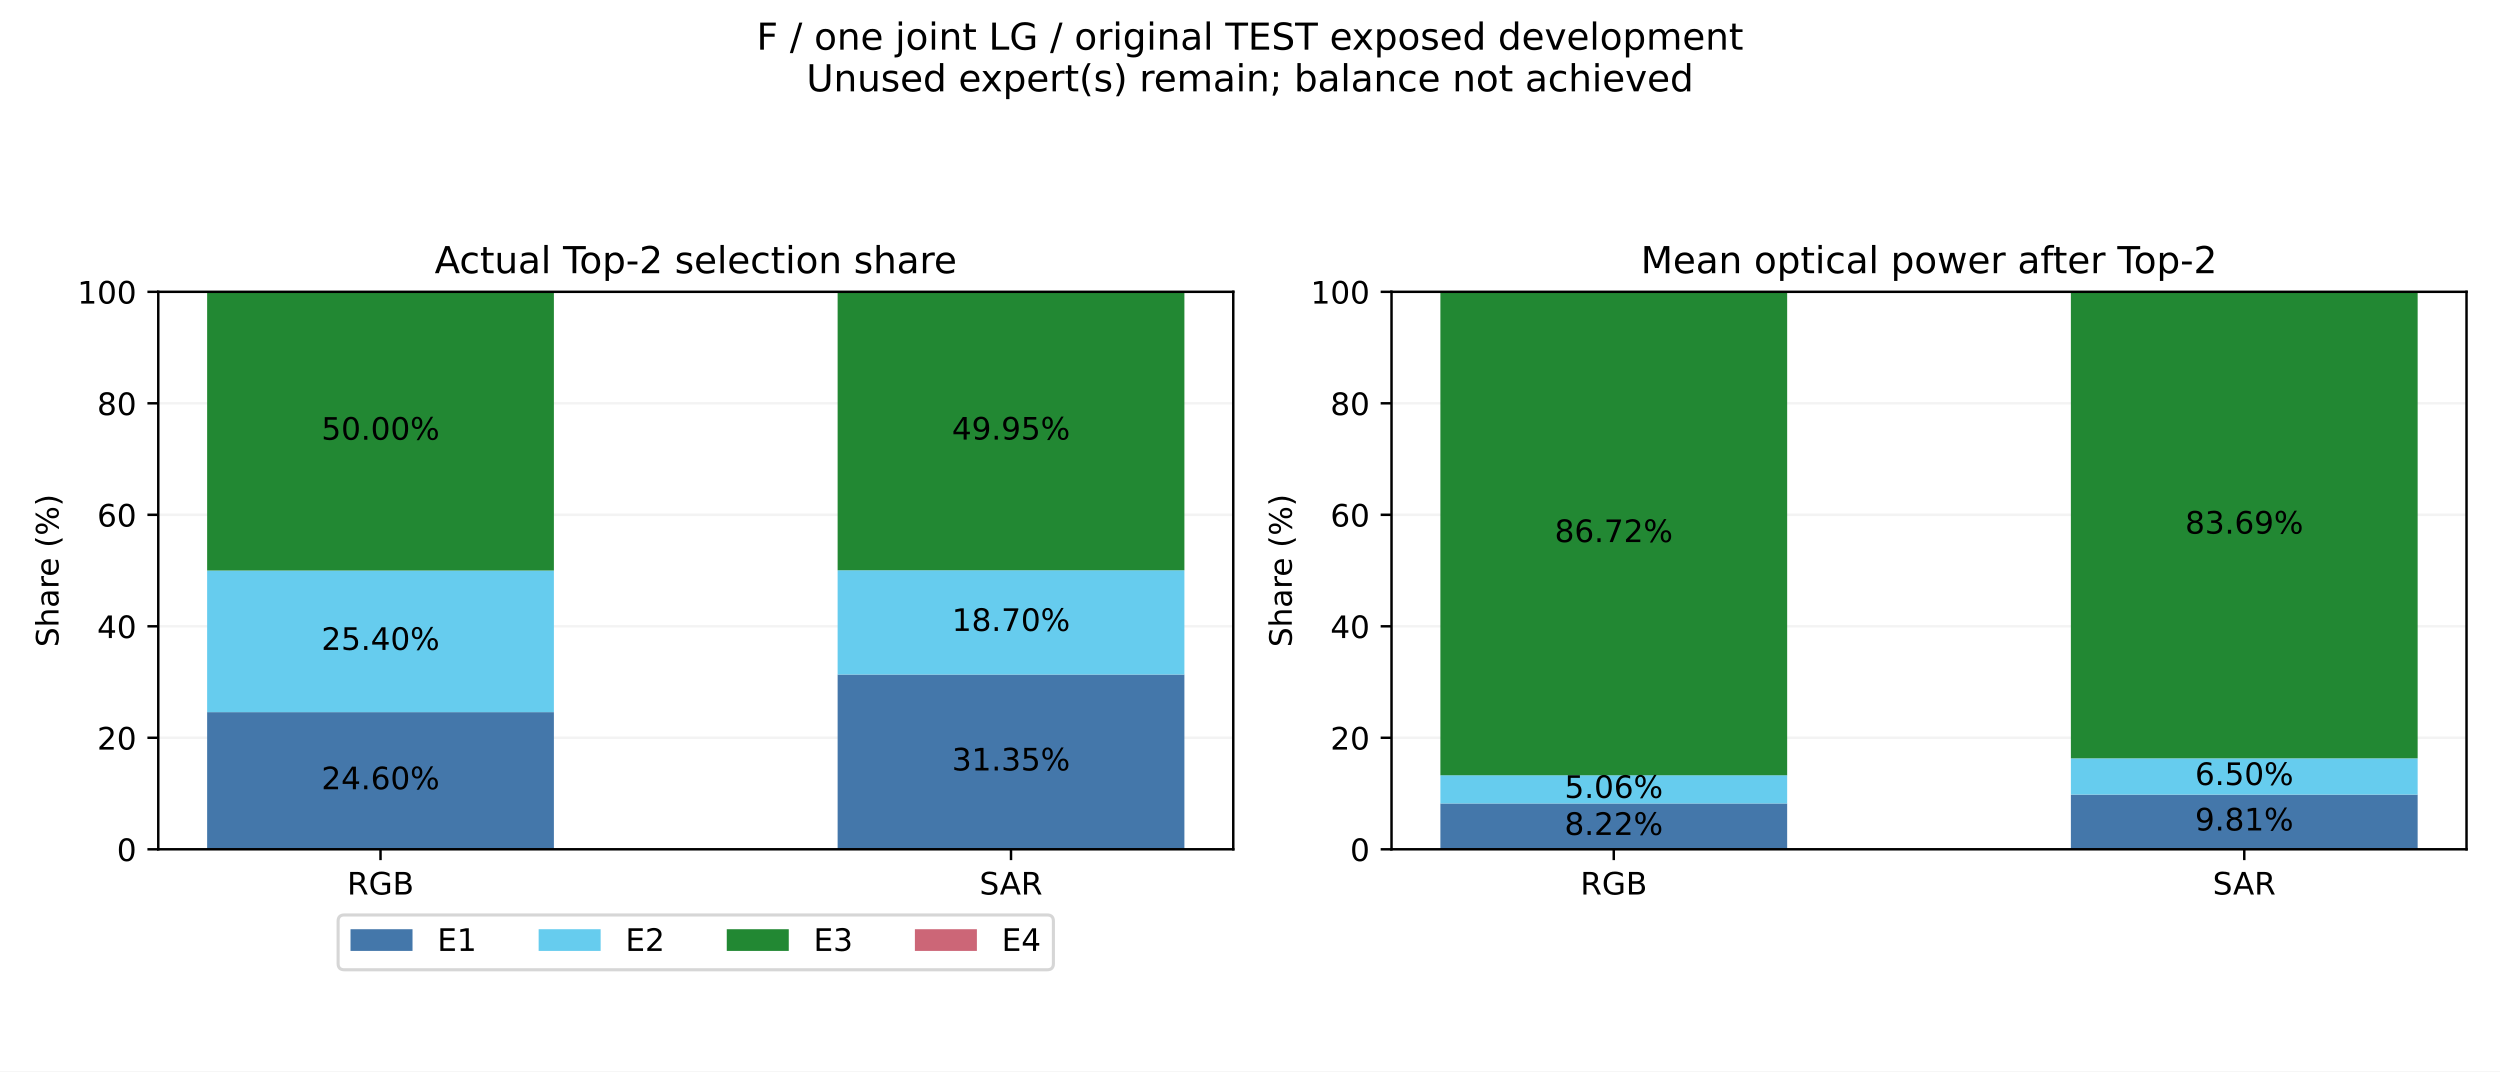
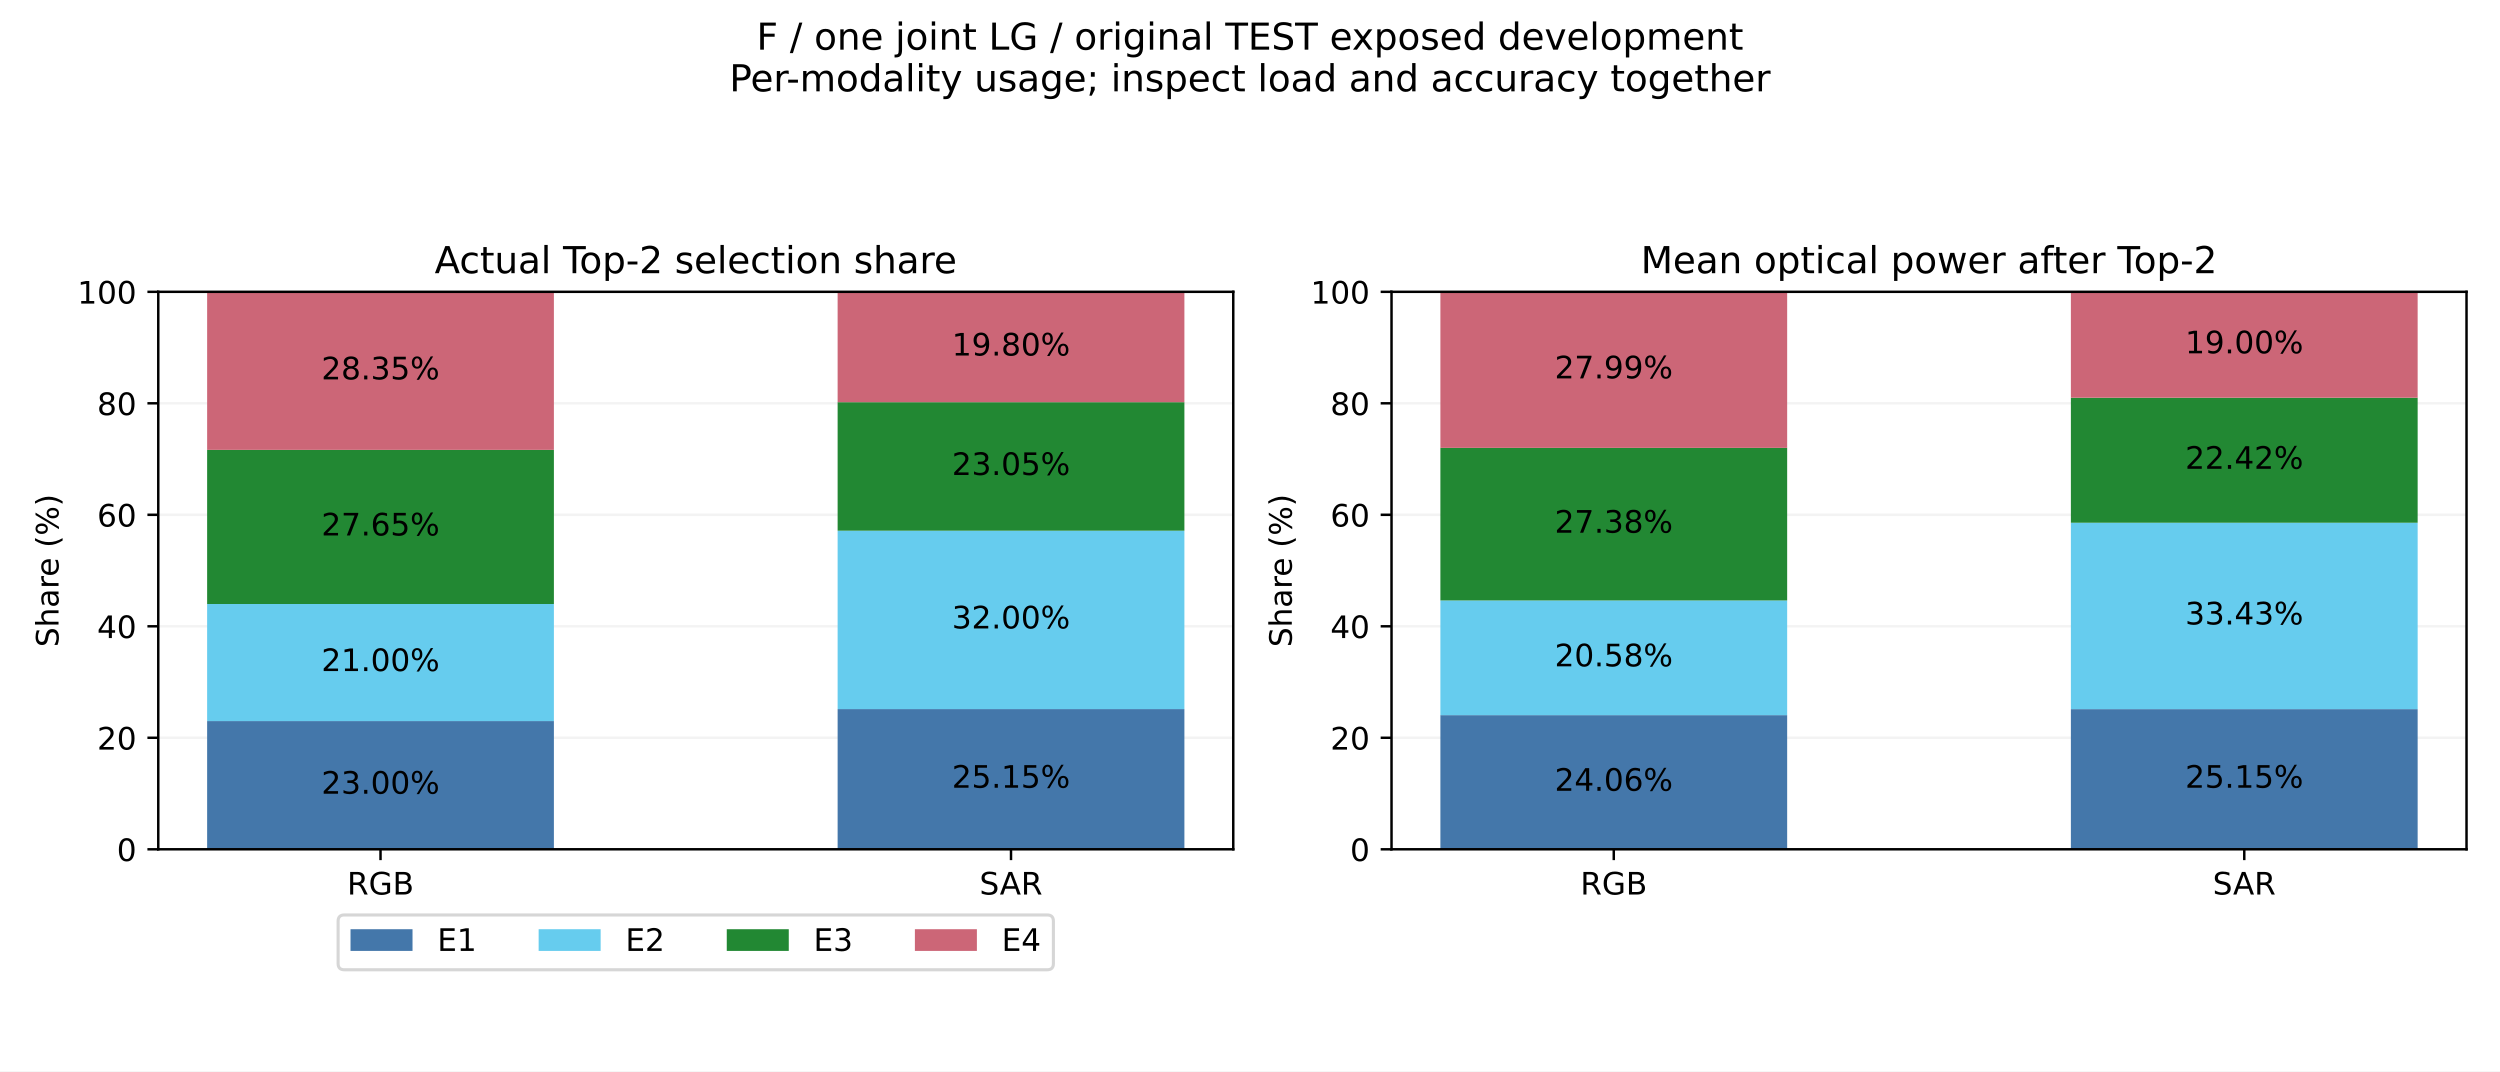
<svg xmlns="http://www.w3.org/2000/svg" xmlns:xlink="http://www.w3.org/1999/xlink" width="806.4pt" height="345.6pt" viewBox="0 0 806.4 345.6" version="1.1">
  <defs>
    <style type="text/css">*{stroke-linejoin: round; stroke-linecap: butt}</style>
  </defs>
  <g id="figure_1">
    <g id="patch_1">
      <path d="M 0 345.6 L 806.4 345.6 L 806.4 0 L 0 0 z " style="fill: #ffffff" />
    </g>
    <g id="axes_1">
      <g id="patch_2">
        <path d="M 51.05 273.946 L 397.8 273.946 L 397.8 94.128 L 51.05 94.128 z " style="fill: #ffffff" />
      </g>
      <g id="matplotlib.axis_1">
        <g id="xtick_1">
          <g id="line2d_1">
            <defs>
-               <path id="m9c71bfde8d" d="M 0 0 L 0 3.5 " style="stroke: #000000; stroke-width: 0.8" />
+               <path id="m924531569e" d="M 0 0 L 0 3.5 " style="stroke: #000000; stroke-width: 0.8" />
            </defs>
            <g>
-               <use xlink:href="#m9c71bfde8d" x="122.739" y="273.946" style="stroke: #000000; stroke-width: 0.8" />
+               <use xlink:href="#m924531569e" x="122.739" y="273.946" style="stroke: #000000; stroke-width: 0.8" />
            </g>
          </g>
          <g id="text_1">
            <text style="font: 10px 'DejaVu Sans', 'Bitstream Vera Sans', 'Computer Modern Sans Serif', 'Lucida Grande', 'Verdana', 'Geneva', 'Lucid', 'Arial', 'Helvetica', 'Avant Garde', sans-serif; text-anchor: middle" x="122.739" y="288.544" transform="rotate(-0 122.7388 288.5444)">RGB</text>
          </g>
        </g>
        <g id="xtick_2">
          <g id="line2d_2">
            <g>
-               <use xlink:href="#m9c71bfde8d" x="326.111" y="273.946" style="stroke: #000000; stroke-width: 0.8" />
+               <use xlink:href="#m924531569e" x="326.111" y="273.946" style="stroke: #000000; stroke-width: 0.8" />
            </g>
          </g>
          <g id="text_2">
            <text style="font: 10px 'DejaVu Sans', 'Bitstream Vera Sans', 'Computer Modern Sans Serif', 'Lucida Grande', 'Verdana', 'Geneva', 'Lucid', 'Arial', 'Helvetica', 'Avant Garde', sans-serif; text-anchor: middle" x="326.111" y="288.544" transform="rotate(-0 326.1112 288.5444)">SAR</text>
          </g>
        </g>
      </g>
      <g id="matplotlib.axis_2">
        <g id="ytick_1">
          <g id="line2d_3">
-             <path d="M 51.05 273.946 L 397.8 273.946 " clip-path="url(#p16d817ca02)" style="fill: none; stroke: #b0b0b0; stroke-opacity: 0.15; stroke-width: 0.8; stroke-linecap: square" />
+             <path d="M 51.05 273.946 L 397.8 273.946 " clip-path="url(#p36c2dc3bb5)" style="fill: none; stroke: #b0b0b0; stroke-opacity: 0.15; stroke-width: 0.8; stroke-linecap: square" />
          </g>
          <g id="line2d_4">
            <defs>
-               <path id="m55bcb8d168" d="M 0 0 L -3.5 0 " style="stroke: #000000; stroke-width: 0.8" />
+               <path id="mebf814a9a9" d="M 0 0 L -3.5 0 " style="stroke: #000000; stroke-width: 0.8" />
            </defs>
            <g>
-               <use xlink:href="#m55bcb8d168" x="51.05" y="273.946" style="stroke: #000000; stroke-width: 0.8" />
+               <use xlink:href="#mebf814a9a9" x="51.05" y="273.946" style="stroke: #000000; stroke-width: 0.8" />
            </g>
          </g>
          <g id="text_3">
            <text style="font: 10px 'DejaVu Sans', 'Bitstream Vera Sans', 'Computer Modern Sans Serif', 'Lucida Grande', 'Verdana', 'Geneva', 'Lucid', 'Arial', 'Helvetica', 'Avant Garde', sans-serif; text-anchor: end" x="44.05" y="277.745" transform="rotate(-0 44.05 277.7451)">0</text>
          </g>
        </g>
        <g id="ytick_2">
          <g id="line2d_5">
-             <path d="M 51.05 237.982 L 397.8 237.982 " clip-path="url(#p16d817ca02)" style="fill: none; stroke: #b0b0b0; stroke-opacity: 0.15; stroke-width: 0.8; stroke-linecap: square" />
+             <path d="M 51.05 237.982 L 397.8 237.982 " clip-path="url(#p36c2dc3bb5)" style="fill: none; stroke: #b0b0b0; stroke-opacity: 0.15; stroke-width: 0.8; stroke-linecap: square" />
          </g>
          <g id="line2d_6">
            <g>
-               <use xlink:href="#m55bcb8d168" x="51.05" y="237.982" style="stroke: #000000; stroke-width: 0.8" />
+               <use xlink:href="#mebf814a9a9" x="51.05" y="237.982" style="stroke: #000000; stroke-width: 0.8" />
            </g>
          </g>
          <g id="text_4">
            <text style="font: 10px 'DejaVu Sans', 'Bitstream Vera Sans', 'Computer Modern Sans Serif', 'Lucida Grande', 'Verdana', 'Geneva', 'Lucid', 'Arial', 'Helvetica', 'Avant Garde', sans-serif; text-anchor: end" x="44.05" y="241.782" transform="rotate(-0 44.05 241.7816)">20</text>
          </g>
        </g>
        <g id="ytick_3">
          <g id="line2d_7">
-             <path d="M 51.05 202.019 L 397.8 202.019 " clip-path="url(#p16d817ca02)" style="fill: none; stroke: #b0b0b0; stroke-opacity: 0.15; stroke-width: 0.8; stroke-linecap: square" />
+             <path d="M 51.05 202.019 L 397.8 202.019 " clip-path="url(#p36c2dc3bb5)" style="fill: none; stroke: #b0b0b0; stroke-opacity: 0.15; stroke-width: 0.8; stroke-linecap: square" />
          </g>
          <g id="line2d_8">
            <g>
-               <use xlink:href="#m55bcb8d168" x="51.05" y="202.019" style="stroke: #000000; stroke-width: 0.8" />
+               <use xlink:href="#mebf814a9a9" x="51.05" y="202.019" style="stroke: #000000; stroke-width: 0.8" />
            </g>
          </g>
          <g id="text_5">
            <text style="font: 10px 'DejaVu Sans', 'Bitstream Vera Sans', 'Computer Modern Sans Serif', 'Lucida Grande', 'Verdana', 'Geneva', 'Lucid', 'Arial', 'Helvetica', 'Avant Garde', sans-serif; text-anchor: end" x="44.05" y="205.818" transform="rotate(-0 44.05 205.818)">40</text>
          </g>
        </g>
        <g id="ytick_4">
          <g id="line2d_9">
-             <path d="M 51.05 166.055 L 397.8 166.055 " clip-path="url(#p16d817ca02)" style="fill: none; stroke: #b0b0b0; stroke-opacity: 0.15; stroke-width: 0.8; stroke-linecap: square" />
+             <path d="M 51.05 166.055 L 397.8 166.055 " clip-path="url(#p36c2dc3bb5)" style="fill: none; stroke: #b0b0b0; stroke-opacity: 0.15; stroke-width: 0.8; stroke-linecap: square" />
          </g>
          <g id="line2d_10">
            <g>
-               <use xlink:href="#m55bcb8d168" x="51.05" y="166.055" style="stroke: #000000; stroke-width: 0.8" />
+               <use xlink:href="#mebf814a9a9" x="51.05" y="166.055" style="stroke: #000000; stroke-width: 0.8" />
            </g>
          </g>
          <g id="text_6">
            <text style="font: 10px 'DejaVu Sans', 'Bitstream Vera Sans', 'Computer Modern Sans Serif', 'Lucida Grande', 'Verdana', 'Geneva', 'Lucid', 'Arial', 'Helvetica', 'Avant Garde', sans-serif; text-anchor: end" x="44.05" y="169.854" transform="rotate(-0 44.05 169.8544)">60</text>
          </g>
        </g>
        <g id="ytick_5">
          <g id="line2d_11">
-             <path d="M 51.05 130.092 L 397.8 130.092 " clip-path="url(#p16d817ca02)" style="fill: none; stroke: #b0b0b0; stroke-opacity: 0.15; stroke-width: 0.8; stroke-linecap: square" />
+             <path d="M 51.05 130.092 L 397.8 130.092 " clip-path="url(#p36c2dc3bb5)" style="fill: none; stroke: #b0b0b0; stroke-opacity: 0.15; stroke-width: 0.8; stroke-linecap: square" />
          </g>
          <g id="line2d_12">
            <g>
-               <use xlink:href="#m55bcb8d168" x="51.05" y="130.092" style="stroke: #000000; stroke-width: 0.8" />
+               <use xlink:href="#mebf814a9a9" x="51.05" y="130.092" style="stroke: #000000; stroke-width: 0.8" />
            </g>
          </g>
          <g id="text_7">
            <text style="font: 10px 'DejaVu Sans', 'Bitstream Vera Sans', 'Computer Modern Sans Serif', 'Lucida Grande', 'Verdana', 'Geneva', 'Lucid', 'Arial', 'Helvetica', 'Avant Garde', sans-serif; text-anchor: end" x="44.05" y="133.891" transform="rotate(-0 44.05 133.8908)">80</text>
          </g>
        </g>
        <g id="ytick_6">
          <g id="line2d_13">
-             <path d="M 51.05 94.128 L 397.8 94.128 " clip-path="url(#p16d817ca02)" style="fill: none; stroke: #b0b0b0; stroke-opacity: 0.15; stroke-width: 0.8; stroke-linecap: square" />
+             <path d="M 51.05 94.128 L 397.8 94.128 " clip-path="url(#p36c2dc3bb5)" style="fill: none; stroke: #b0b0b0; stroke-opacity: 0.15; stroke-width: 0.8; stroke-linecap: square" />
          </g>
          <g id="line2d_14">
            <g>
-               <use xlink:href="#m55bcb8d168" x="51.05" y="94.128" style="stroke: #000000; stroke-width: 0.8" />
+               <use xlink:href="#mebf814a9a9" x="51.05" y="94.128" style="stroke: #000000; stroke-width: 0.8" />
            </g>
          </g>
          <g id="text_8">
            <text style="font: 10px 'DejaVu Sans', 'Bitstream Vera Sans', 'Computer Modern Sans Serif', 'Lucida Grande', 'Verdana', 'Geneva', 'Lucid', 'Arial', 'Helvetica', 'Avant Garde', sans-serif; text-anchor: end" x="44.05" y="97.927" transform="rotate(-0 44.05 97.92722)">100</text>
          </g>
        </g>
        <g id="text_9">
          <text style="font: 10px 'DejaVu Sans', 'Bitstream Vera Sans', 'Computer Modern Sans Serif', 'Lucida Grande', 'Verdana', 'Geneva', 'Lucid', 'Arial', 'Helvetica', 'Avant Garde', sans-serif; text-anchor: middle" x="18.883" y="184.037" transform="rotate(-90 18.88281 184.037)">Share (%)</text>
        </g>
      </g>
      <g id="patch_3">
-         <path d="M 66.811 273.946 L 178.666 273.946 L 178.666 229.711 L 66.811 229.711 z " clip-path="url(#p16d817ca02)" style="fill: #4477aa" />
+         <path d="M 66.811 273.946 L 178.666 273.946 L 178.666 232.588 L 66.811 232.588 z " clip-path="url(#p36c2dc3bb5)" style="fill: #4477aa" />
      </g>
      <g id="patch_4">
-         <path d="M 270.184 273.946 L 382.039 273.946 L 382.039 217.573 L 270.184 217.573 z " clip-path="url(#p16d817ca02)" style="fill: #4477aa" />
+         <path d="M 270.184 273.946 L 382.039 273.946 L 382.039 228.722 L 270.184 228.722 z " clip-path="url(#p36c2dc3bb5)" style="fill: #4477aa" />
      </g>
      <g id="patch_5">
-         <path d="M 66.811 229.711 L 178.666 229.711 L 178.666 184.037 L 66.811 184.037 z " clip-path="url(#p16d817ca02)" style="fill: #66ccee" />
+         <path d="M 66.811 232.588 L 178.666 232.588 L 178.666 194.826 L 66.811 194.826 z " clip-path="url(#p36c2dc3bb5)" style="fill: #66ccee" />
      </g>
      <g id="patch_6">
-         <path d="M 270.184 217.573 L 382.039 217.573 L 382.039 183.947 L 270.184 183.947 z " clip-path="url(#p16d817ca02)" style="fill: #66ccee" />
+         <path d="M 270.184 228.722 L 382.039 228.722 L 382.039 171.18 L 270.184 171.18 z " clip-path="url(#p36c2dc3bb5)" style="fill: #66ccee" />
      </g>
      <g id="patch_7">
-         <path d="M 66.811 184.037 L 178.666 184.037 L 178.666 94.128 L 66.811 94.128 z " clip-path="url(#p16d817ca02)" style="fill: #228833" />
+         <path d="M 66.811 194.826 L 178.666 194.826 L 178.666 145.106 L 66.811 145.106 z " clip-path="url(#p36c2dc3bb5)" style="fill: #228833" />
      </g>
      <g id="patch_8">
-         <path d="M 270.184 183.947 L 382.039 183.947 L 382.039 94.128 L 270.184 94.128 z " clip-path="url(#p16d817ca02)" style="fill: #228833" />
+         <path d="M 270.184 171.18 L 382.039 171.18 L 382.039 129.732 L 270.184 129.732 z " clip-path="url(#p36c2dc3bb5)" style="fill: #228833" />
      </g>
      <g id="patch_9">
-         <path d="M 66.811 94.128 L 178.666 94.128 L 178.666 94.128 L 66.811 94.128 z " clip-path="url(#p16d817ca02)" style="fill: #cc6677" />
+         <path d="M 66.811 145.106 L 178.666 145.106 L 178.666 94.128 L 66.811 94.128 z " clip-path="url(#p36c2dc3bb5)" style="fill: #cc6677" />
      </g>
      <g id="patch_10">
-         <path d="M 270.184 94.128 L 382.039 94.128 L 382.039 94.128 L 270.184 94.128 z " clip-path="url(#p16d817ca02)" style="fill: #cc6677" />
+         <path d="M 270.184 129.732 L 382.039 129.732 L 382.039 94.128 L 270.184 94.128 z " clip-path="url(#p36c2dc3bb5)" style="fill: #cc6677" />
      </g>
      <g id="patch_11">
        <path d="M 51.05 273.946 L 51.05 94.128 " style="fill: none; stroke: #000000; stroke-width: 0.8; stroke-linejoin: miter; stroke-linecap: square" />
      </g>
      <g id="patch_12">
        <path d="M 397.8 273.946 L 397.8 94.128 " style="fill: none; stroke: #000000; stroke-width: 0.8; stroke-linejoin: miter; stroke-linecap: square" />
      </g>
      <g id="patch_13">
        <path d="M 51.05 273.946 L 397.8 273.946 " style="fill: none; stroke: #000000; stroke-width: 0.8; stroke-linejoin: miter; stroke-linecap: square" />
      </g>
      <g id="patch_14">
        <path d="M 51.05 94.128 L 397.8 94.128 " style="fill: none; stroke: #000000; stroke-width: 0.8; stroke-linejoin: miter; stroke-linecap: square" />
      </g>
      <g id="text_10">
-         <text style="font: 10px 'DejaVu Sans', 'Bitstream Vera Sans', 'Computer Modern Sans Serif', 'Lucida Grande', 'Verdana', 'Geneva', 'Lucid', 'Arial', 'Helvetica', 'Avant Garde', sans-serif; text-anchor: middle" x="122.739" y="254.588" transform="rotate(-0 122.7388 254.5877)">24.60%</text>
+         <text style="font: 10px 'DejaVu Sans', 'Bitstream Vera Sans', 'Computer Modern Sans Serif', 'Lucida Grande', 'Verdana', 'Geneva', 'Lucid', 'Arial', 'Helvetica', 'Avant Garde', sans-serif; text-anchor: middle" x="122.739" y="256.026" transform="rotate(-0 122.7388 256.0262)">23.00%</text>
      </g>
      <g id="text_11">
-         <text style="font: 10px 'DejaVu Sans', 'Bitstream Vera Sans', 'Computer Modern Sans Serif', 'Lucida Grande', 'Verdana', 'Geneva', 'Lucid', 'Arial', 'Helvetica', 'Avant Garde', sans-serif; text-anchor: middle" x="326.111" y="248.519" transform="rotate(-0 326.1112 248.5188)">31.35%</text>
+         <text style="font: 10px 'DejaVu Sans', 'Bitstream Vera Sans', 'Computer Modern Sans Serif', 'Lucida Grande', 'Verdana', 'Geneva', 'Lucid', 'Arial', 'Helvetica', 'Avant Garde', sans-serif; text-anchor: middle" x="326.111" y="254.093" transform="rotate(-0 326.1112 254.0932)">25.15%</text>
      </g>
      <g id="text_12">
-         <text style="font: 10px 'DejaVu Sans', 'Bitstream Vera Sans', 'Computer Modern Sans Serif', 'Lucida Grande', 'Verdana', 'Geneva', 'Lucid', 'Arial', 'Helvetica', 'Avant Garde', sans-serif; text-anchor: middle" x="122.739" y="209.633" transform="rotate(-0 122.7388 209.6332)">25.40%</text>
+         <text style="font: 10px 'DejaVu Sans', 'Bitstream Vera Sans', 'Computer Modern Sans Serif', 'Lucida Grande', 'Verdana', 'Geneva', 'Lucid', 'Arial', 'Helvetica', 'Avant Garde', sans-serif; text-anchor: middle" x="122.739" y="216.466" transform="rotate(-0 122.7388 216.4663)">21.00%</text>
      </g>
      <g id="text_13">
-         <text style="font: 10px 'DejaVu Sans', 'Bitstream Vera Sans', 'Computer Modern Sans Serif', 'Lucida Grande', 'Verdana', 'Geneva', 'Lucid', 'Arial', 'Helvetica', 'Avant Garde', sans-serif; text-anchor: middle" x="326.111" y="203.519" transform="rotate(-0 326.1112 203.5194)">18.70%</text>
+         <text style="font: 10px 'DejaVu Sans', 'Bitstream Vera Sans', 'Computer Modern Sans Serif', 'Lucida Grande', 'Verdana', 'Geneva', 'Lucid', 'Arial', 'Helvetica', 'Avant Garde', sans-serif; text-anchor: middle" x="326.111" y="202.71" transform="rotate(-0 326.1112 202.7102)">32.00%</text>
      </g>
      <g id="text_14">
-         <text style="font: 10px 'DejaVu Sans', 'Bitstream Vera Sans', 'Computer Modern Sans Serif', 'Lucida Grande', 'Verdana', 'Geneva', 'Lucid', 'Arial', 'Helvetica', 'Avant Garde', sans-serif; text-anchor: middle" x="122.739" y="141.842" transform="rotate(-0 122.7388 141.8419)">50.00%</text>
+         <text style="font: 10px 'DejaVu Sans', 'Bitstream Vera Sans', 'Computer Modern Sans Serif', 'Lucida Grande', 'Verdana', 'Geneva', 'Lucid', 'Arial', 'Helvetica', 'Avant Garde', sans-serif; text-anchor: middle" x="122.739" y="172.726" transform="rotate(-0 122.7388 172.7256)">27.65%</text>
      </g>
      <g id="text_15">
-         <text style="font: 10px 'DejaVu Sans', 'Bitstream Vera Sans', 'Computer Modern Sans Serif', 'Lucida Grande', 'Verdana', 'Geneva', 'Lucid', 'Arial', 'Helvetica', 'Avant Garde', sans-serif; text-anchor: middle" x="326.111" y="141.797" transform="rotate(-0 326.1112 141.7969)">49.95%</text>
+         <text style="font: 10px 'DejaVu Sans', 'Bitstream Vera Sans', 'Computer Modern Sans Serif', 'Lucida Grande', 'Verdana', 'Geneva', 'Lucid', 'Arial', 'Helvetica', 'Avant Garde', sans-serif; text-anchor: middle" x="326.111" y="153.215" transform="rotate(-0 326.1112 153.2153)">23.05%</text>
      </g>
      <g id="text_16">
+         <text style="font: 10px 'DejaVu Sans', 'Bitstream Vera Sans', 'Computer Modern Sans Serif', 'Lucida Grande', 'Verdana', 'Geneva', 'Lucid', 'Arial', 'Helvetica', 'Avant Garde', sans-serif; text-anchor: middle" x="122.739" y="122.377" transform="rotate(-0 122.7388 122.3766)">28.35%</text>
+       </g>
+       <g id="text_17">
+         <text style="font: 10px 'DejaVu Sans', 'Bitstream Vera Sans', 'Computer Modern Sans Serif', 'Lucida Grande', 'Verdana', 'Geneva', 'Lucid', 'Arial', 'Helvetica', 'Avant Garde', sans-serif; text-anchor: middle" x="326.111" y="114.689" transform="rotate(-0 326.1112 114.6893)">19.80%</text>
+       </g>
+       <g id="text_18">
        <text style="font: 12px 'DejaVu Sans', 'Bitstream Vera Sans', 'Computer Modern Sans Serif', 'Lucida Grande', 'Verdana', 'Geneva', 'Lucid', 'Arial', 'Helvetica', 'Avant Garde', sans-serif; text-anchor: middle" x="224.425" y="88.128" transform="rotate(-0 224.425 88.128)">Actual Top-2 selection share</text>
      </g>
      <g id="legend_1">
        <g id="patch_15">
          <path d="M 111.062 312.808 L 337.788 312.808 Q 339.788 312.808 339.788 310.808 L 339.788 297.13 Q 339.788 295.13 337.788 295.13 L 111.062 295.13 Q 109.062 295.13 109.062 297.13 L 109.062 310.808 Q 109.062 312.808 111.062 312.808 z " style="fill: #ffffff; opacity: 0.8; stroke: #cccccc; stroke-linejoin: miter" />
        </g>
        <g id="patch_16">
          <path d="M 113.062 306.728 L 133.062 306.728 L 133.062 299.728 L 113.062 299.728 z " style="fill: #4477aa" />
        </g>
-         <g id="text_17">
+         <g id="text_19">
          <text style="font: 10px 'DejaVu Sans', 'Bitstream Vera Sans', 'Computer Modern Sans Serif', 'Lucida Grande', 'Verdana', 'Geneva', 'Lucid', 'Arial', 'Helvetica', 'Avant Garde', sans-serif; text-anchor: start" x="141.062" y="306.728" transform="rotate(-0 141.0625 306.728)">E1</text>
        </g>
        <g id="patch_17">
          <path d="M 173.744 306.728 L 193.744 306.728 L 193.744 299.728 L 173.744 299.728 z " style="fill: #66ccee" />
        </g>
-         <g id="text_18">
+         <g id="text_20">
          <text style="font: 10px 'DejaVu Sans', 'Bitstream Vera Sans', 'Computer Modern Sans Serif', 'Lucida Grande', 'Verdana', 'Geneva', 'Lucid', 'Arial', 'Helvetica', 'Avant Garde', sans-serif; text-anchor: start" x="201.744" y="306.728" transform="rotate(-0 201.7438 306.728)">E2</text>
        </g>
        <g id="patch_18">
          <path d="M 234.425 306.728 L 254.425 306.728 L 254.425 299.728 L 234.425 299.728 z " style="fill: #228833" />
        </g>
-         <g id="text_19">
+         <g id="text_21">
          <text style="font: 10px 'DejaVu Sans', 'Bitstream Vera Sans', 'Computer Modern Sans Serif', 'Lucida Grande', 'Verdana', 'Geneva', 'Lucid', 'Arial', 'Helvetica', 'Avant Garde', sans-serif; text-anchor: start" x="262.425" y="306.728" transform="rotate(-0 262.425 306.728)">E3</text>
        </g>
        <g id="patch_19">
          <path d="M 295.106 306.728 L 315.106 306.728 L 315.106 299.728 L 295.106 299.728 z " style="fill: #cc6677" />
        </g>
-         <g id="text_20">
+         <g id="text_22">
          <text style="font: 10px 'DejaVu Sans', 'Bitstream Vera Sans', 'Computer Modern Sans Serif', 'Lucida Grande', 'Verdana', 'Geneva', 'Lucid', 'Arial', 'Helvetica', 'Avant Garde', sans-serif; text-anchor: start" x="323.106" y="306.728" transform="rotate(-0 323.1062 306.728)">E4</text>
        </g>
      </g>
    </g>
    <g id="axes_2">
      <g id="patch_20">
        <path d="M 448.85 273.946 L 795.6 273.946 L 795.6 94.128 L 448.85 94.128 z " style="fill: #ffffff" />
      </g>
      <g id="matplotlib.axis_3">
        <g id="xtick_3">
          <g id="line2d_15">
            <g>
-               <use xlink:href="#m9c71bfde8d" x="520.539" y="273.946" style="stroke: #000000; stroke-width: 0.8" />
-             </g>
-           </g>
-           <g id="text_21">
+               <use xlink:href="#m924531569e" x="520.539" y="273.946" style="stroke: #000000; stroke-width: 0.8" />
+             </g>
+           </g>
+           <g id="text_23">
            <text style="font: 10px 'DejaVu Sans', 'Bitstream Vera Sans', 'Computer Modern Sans Serif', 'Lucida Grande', 'Verdana', 'Geneva', 'Lucid', 'Arial', 'Helvetica', 'Avant Garde', sans-serif; text-anchor: middle" x="520.539" y="288.544" transform="rotate(-0 520.5388 288.5444)">RGB</text>
          </g>
        </g>
        <g id="xtick_4">
          <g id="line2d_16">
            <g>
-               <use xlink:href="#m9c71bfde8d" x="723.911" y="273.946" style="stroke: #000000; stroke-width: 0.8" />
-             </g>
-           </g>
-           <g id="text_22">
+               <use xlink:href="#m924531569e" x="723.911" y="273.946" style="stroke: #000000; stroke-width: 0.8" />
+             </g>
+           </g>
+           <g id="text_24">
            <text style="font: 10px 'DejaVu Sans', 'Bitstream Vera Sans', 'Computer Modern Sans Serif', 'Lucida Grande', 'Verdana', 'Geneva', 'Lucid', 'Arial', 'Helvetica', 'Avant Garde', sans-serif; text-anchor: middle" x="723.911" y="288.544" transform="rotate(-0 723.9112 288.5444)">SAR</text>
          </g>
        </g>
      </g>
      <g id="matplotlib.axis_4">
        <g id="ytick_7">
          <g id="line2d_17">
-             <path d="M 448.85 273.946 L 795.6 273.946 " clip-path="url(#pd0c8837299)" style="fill: none; stroke: #b0b0b0; stroke-opacity: 0.15; stroke-width: 0.8; stroke-linecap: square" />
+             <path d="M 448.85 273.946 L 795.6 273.946 " clip-path="url(#p25945b5213)" style="fill: none; stroke: #b0b0b0; stroke-opacity: 0.15; stroke-width: 0.8; stroke-linecap: square" />
          </g>
          <g id="line2d_18">
            <g>
-               <use xlink:href="#m55bcb8d168" x="448.85" y="273.946" style="stroke: #000000; stroke-width: 0.8" />
-             </g>
-           </g>
-           <g id="text_23">
+               <use xlink:href="#mebf814a9a9" x="448.85" y="273.946" style="stroke: #000000; stroke-width: 0.8" />
+             </g>
+           </g>
+           <g id="text_25">
            <text style="font: 10px 'DejaVu Sans', 'Bitstream Vera Sans', 'Computer Modern Sans Serif', 'Lucida Grande', 'Verdana', 'Geneva', 'Lucid', 'Arial', 'Helvetica', 'Avant Garde', sans-serif; text-anchor: end" x="441.85" y="277.745" transform="rotate(-0 441.85 277.7451)">0</text>
          </g>
        </g>
        <g id="ytick_8">
          <g id="line2d_19">
-             <path d="M 448.85 237.982 L 795.6 237.982 " clip-path="url(#pd0c8837299)" style="fill: none; stroke: #b0b0b0; stroke-opacity: 0.15; stroke-width: 0.8; stroke-linecap: square" />
+             <path d="M 448.85 237.982 L 795.6 237.982 " clip-path="url(#p25945b5213)" style="fill: none; stroke: #b0b0b0; stroke-opacity: 0.15; stroke-width: 0.8; stroke-linecap: square" />
          </g>
          <g id="line2d_20">
            <g>
-               <use xlink:href="#m55bcb8d168" x="448.85" y="237.982" style="stroke: #000000; stroke-width: 0.8" />
-             </g>
-           </g>
-           <g id="text_24">
+               <use xlink:href="#mebf814a9a9" x="448.85" y="237.982" style="stroke: #000000; stroke-width: 0.8" />
+             </g>
+           </g>
+           <g id="text_26">
            <text style="font: 10px 'DejaVu Sans', 'Bitstream Vera Sans', 'Computer Modern Sans Serif', 'Lucida Grande', 'Verdana', 'Geneva', 'Lucid', 'Arial', 'Helvetica', 'Avant Garde', sans-serif; text-anchor: end" x="441.85" y="241.782" transform="rotate(-0 441.85 241.7816)">20</text>
          </g>
        </g>
        <g id="ytick_9">
          <g id="line2d_21">
-             <path d="M 448.85 202.019 L 795.6 202.019 " clip-path="url(#pd0c8837299)" style="fill: none; stroke: #b0b0b0; stroke-opacity: 0.15; stroke-width: 0.8; stroke-linecap: square" />
+             <path d="M 448.85 202.019 L 795.6 202.019 " clip-path="url(#p25945b5213)" style="fill: none; stroke: #b0b0b0; stroke-opacity: 0.15; stroke-width: 0.8; stroke-linecap: square" />
          </g>
          <g id="line2d_22">
            <g>
-               <use xlink:href="#m55bcb8d168" x="448.85" y="202.019" style="stroke: #000000; stroke-width: 0.8" />
-             </g>
-           </g>
-           <g id="text_25">
+               <use xlink:href="#mebf814a9a9" x="448.85" y="202.019" style="stroke: #000000; stroke-width: 0.8" />
+             </g>
+           </g>
+           <g id="text_27">
            <text style="font: 10px 'DejaVu Sans', 'Bitstream Vera Sans', 'Computer Modern Sans Serif', 'Lucida Grande', 'Verdana', 'Geneva', 'Lucid', 'Arial', 'Helvetica', 'Avant Garde', sans-serif; text-anchor: end" x="441.85" y="205.818" transform="rotate(-0 441.85 205.818)">40</text>
          </g>
        </g>
        <g id="ytick_10">
          <g id="line2d_23">
-             <path d="M 448.85 166.055 L 795.6 166.055 " clip-path="url(#pd0c8837299)" style="fill: none; stroke: #b0b0b0; stroke-opacity: 0.15; stroke-width: 0.8; stroke-linecap: square" />
+             <path d="M 448.85 166.055 L 795.6 166.055 " clip-path="url(#p25945b5213)" style="fill: none; stroke: #b0b0b0; stroke-opacity: 0.15; stroke-width: 0.8; stroke-linecap: square" />
          </g>
          <g id="line2d_24">
            <g>
-               <use xlink:href="#m55bcb8d168" x="448.85" y="166.055" style="stroke: #000000; stroke-width: 0.8" />
-             </g>
-           </g>
-           <g id="text_26">
+               <use xlink:href="#mebf814a9a9" x="448.85" y="166.055" style="stroke: #000000; stroke-width: 0.8" />
+             </g>
+           </g>
+           <g id="text_28">
            <text style="font: 10px 'DejaVu Sans', 'Bitstream Vera Sans', 'Computer Modern Sans Serif', 'Lucida Grande', 'Verdana', 'Geneva', 'Lucid', 'Arial', 'Helvetica', 'Avant Garde', sans-serif; text-anchor: end" x="441.85" y="169.854" transform="rotate(-0 441.85 169.8544)">60</text>
          </g>
        </g>
        <g id="ytick_11">
          <g id="line2d_25">
-             <path d="M 448.85 130.092 L 795.6 130.092 " clip-path="url(#pd0c8837299)" style="fill: none; stroke: #b0b0b0; stroke-opacity: 0.15; stroke-width: 0.8; stroke-linecap: square" />
+             <path d="M 448.85 130.092 L 795.6 130.092 " clip-path="url(#p25945b5213)" style="fill: none; stroke: #b0b0b0; stroke-opacity: 0.15; stroke-width: 0.8; stroke-linecap: square" />
          </g>
          <g id="line2d_26">
            <g>
-               <use xlink:href="#m55bcb8d168" x="448.85" y="130.092" style="stroke: #000000; stroke-width: 0.8" />
-             </g>
-           </g>
-           <g id="text_27">
+               <use xlink:href="#mebf814a9a9" x="448.85" y="130.092" style="stroke: #000000; stroke-width: 0.8" />
+             </g>
+           </g>
+           <g id="text_29">
            <text style="font: 10px 'DejaVu Sans', 'Bitstream Vera Sans', 'Computer Modern Sans Serif', 'Lucida Grande', 'Verdana', 'Geneva', 'Lucid', 'Arial', 'Helvetica', 'Avant Garde', sans-serif; text-anchor: end" x="441.85" y="133.891" transform="rotate(-0 441.85 133.8908)">80</text>
          </g>
        </g>
        <g id="ytick_12">
          <g id="line2d_27">
-             <path d="M 448.85 94.128 L 795.6 94.128 " clip-path="url(#pd0c8837299)" style="fill: none; stroke: #b0b0b0; stroke-opacity: 0.15; stroke-width: 0.8; stroke-linecap: square" />
+             <path d="M 448.85 94.128 L 795.6 94.128 " clip-path="url(#p25945b5213)" style="fill: none; stroke: #b0b0b0; stroke-opacity: 0.15; stroke-width: 0.8; stroke-linecap: square" />
          </g>
          <g id="line2d_28">
            <g>
-               <use xlink:href="#m55bcb8d168" x="448.85" y="94.128" style="stroke: #000000; stroke-width: 0.8" />
-             </g>
-           </g>
-           <g id="text_28">
+               <use xlink:href="#mebf814a9a9" x="448.85" y="94.128" style="stroke: #000000; stroke-width: 0.8" />
+             </g>
+           </g>
+           <g id="text_30">
            <text style="font: 10px 'DejaVu Sans', 'Bitstream Vera Sans', 'Computer Modern Sans Serif', 'Lucida Grande', 'Verdana', 'Geneva', 'Lucid', 'Arial', 'Helvetica', 'Avant Garde', sans-serif; text-anchor: end" x="441.85" y="97.927" transform="rotate(-0 441.85 97.92722)">100</text>
          </g>
        </g>
-         <g id="text_29">
+         <g id="text_31">
          <text style="font: 10px 'DejaVu Sans', 'Bitstream Vera Sans', 'Computer Modern Sans Serif', 'Lucida Grande', 'Verdana', 'Geneva', 'Lucid', 'Arial', 'Helvetica', 'Avant Garde', sans-serif; text-anchor: middle" x="416.683" y="184.037" transform="rotate(-90 416.6828 184.037)">Share (%)</text>
        </g>
      </g>
      <g id="patch_21">
-         <path d="M 464.611 273.946 L 576.466 273.946 L 576.466 259.164 L 464.611 259.164 z " clip-path="url(#pd0c8837299)" style="fill: #4477aa" />
+         <path d="M 464.611 273.946 L 576.466 273.946 L 576.466 230.683 L 464.611 230.683 z " clip-path="url(#p25945b5213)" style="fill: #4477aa" />
      </g>
      <g id="patch_22">
-         <path d="M 667.984 273.946 L 779.839 273.946 L 779.839 256.3 L 667.984 256.3 z " clip-path="url(#pd0c8837299)" style="fill: #4477aa" />
+         <path d="M 667.984 273.946 L 779.839 273.946 L 779.839 228.728 L 667.984 228.728 z " clip-path="url(#p25945b5213)" style="fill: #4477aa" />
      </g>
      <g id="patch_23">
-         <path d="M 464.611 259.164 L 576.466 259.164 L 576.466 250.062 L 464.611 250.062 z " clip-path="url(#pd0c8837299)" style="fill: #66ccee" />
+         <path d="M 464.611 230.683 L 576.466 230.683 L 576.466 193.685 L 464.611 193.685 z " clip-path="url(#p25945b5213)" style="fill: #66ccee" />
      </g>
      <g id="patch_24">
-         <path d="M 667.984 256.3 L 779.839 256.3 L 779.839 244.617 L 667.984 244.617 z " clip-path="url(#pd0c8837299)" style="fill: #66ccee" />
+         <path d="M 667.984 228.728 L 779.839 228.728 L 779.839 168.614 L 667.984 168.614 z " clip-path="url(#p25945b5213)" style="fill: #66ccee" />
      </g>
      <g id="patch_25">
-         <path d="M 464.611 250.062 L 576.466 250.062 L 576.466 94.128 L 464.611 94.128 z " clip-path="url(#pd0c8837299)" style="fill: #228833" />
+         <path d="M 464.611 193.685 L 576.466 193.685 L 576.466 144.459 L 464.611 144.459 z " clip-path="url(#p25945b5213)" style="fill: #228833" />
      </g>
      <g id="patch_26">
-         <path d="M 667.984 244.617 L 779.839 244.617 L 779.839 94.128 L 667.984 94.128 z " clip-path="url(#pd0c8837299)" style="fill: #228833" />
+         <path d="M 667.984 168.614 L 779.839 168.614 L 779.839 128.302 L 667.984 128.302 z " clip-path="url(#p25945b5213)" style="fill: #228833" />
      </g>
      <g id="patch_27">
-         <path d="M 464.611 94.128 L 576.466 94.128 L 576.466 94.128 L 464.611 94.128 z " clip-path="url(#pd0c8837299)" style="fill: #cc6677" />
+         <path d="M 464.611 144.459 L 576.466 144.459 L 576.466 94.128 L 464.611 94.128 z " clip-path="url(#p25945b5213)" style="fill: #cc6677" />
      </g>
      <g id="patch_28">
-         <path d="M 667.984 94.128 L 779.839 94.128 L 779.839 94.128 L 667.984 94.128 z " clip-path="url(#pd0c8837299)" style="fill: #cc6677" />
+         <path d="M 667.984 128.302 L 779.839 128.302 L 779.839 94.128 L 667.984 94.128 z " clip-path="url(#p25945b5213)" style="fill: #cc6677" />
      </g>
      <g id="patch_29">
        <path d="M 448.85 273.946 L 448.85 94.128 " style="fill: none; stroke: #000000; stroke-width: 0.8; stroke-linejoin: miter; stroke-linecap: square" />
      </g>
      <g id="patch_30">
        <path d="M 795.6 273.946 L 795.6 94.128 " style="fill: none; stroke: #000000; stroke-width: 0.8; stroke-linejoin: miter; stroke-linecap: square" />
      </g>
      <g id="patch_31">
        <path d="M 448.85 273.946 L 795.6 273.946 " style="fill: none; stroke: #000000; stroke-width: 0.8; stroke-linejoin: miter; stroke-linecap: square" />
      </g>
      <g id="patch_32">
        <path d="M 448.85 94.128 L 795.6 94.128 " style="fill: none; stroke: #000000; stroke-width: 0.8; stroke-linejoin: miter; stroke-linecap: square" />
      </g>
-       <g id="text_30">
-         <text style="font: 10px 'DejaVu Sans', 'Bitstream Vera Sans', 'Computer Modern Sans Serif', 'Lucida Grande', 'Verdana', 'Geneva', 'Lucid', 'Arial', 'Helvetica', 'Avant Garde', sans-serif; text-anchor: middle" x="520.539" y="269.314" transform="rotate(-0 520.5388 269.3144)">8.22%</text>
-       </g>
-       <g id="text_31">
-         <text style="font: 10px 'DejaVu Sans', 'Bitstream Vera Sans', 'Computer Modern Sans Serif', 'Lucida Grande', 'Verdana', 'Geneva', 'Lucid', 'Arial', 'Helvetica', 'Avant Garde', sans-serif; text-anchor: middle" x="723.911" y="267.882" transform="rotate(-0 723.9112 267.8825)">9.81%</text>
-       </g>
      <g id="text_32">
-         <text style="font: 10px 'DejaVu Sans', 'Bitstream Vera Sans', 'Computer Modern Sans Serif', 'Lucida Grande', 'Verdana', 'Geneva', 'Lucid', 'Arial', 'Helvetica', 'Avant Garde', sans-serif; text-anchor: middle" x="520.539" y="257.373" transform="rotate(-0 520.5388 257.3725)">5.06%</text>
+         <text style="font: 10px 'DejaVu Sans', 'Bitstream Vera Sans', 'Computer Modern Sans Serif', 'Lucida Grande', 'Verdana', 'Geneva', 'Lucid', 'Arial', 'Helvetica', 'Avant Garde', sans-serif; text-anchor: middle" x="520.539" y="255.074" transform="rotate(-0 520.5388 255.0739)">24.06%</text>
      </g>
      <g id="text_33">
-         <text style="font: 10px 'DejaVu Sans', 'Bitstream Vera Sans', 'Computer Modern Sans Serif', 'Lucida Grande', 'Verdana', 'Geneva', 'Lucid', 'Arial', 'Helvetica', 'Avant Garde', sans-serif; text-anchor: middle" x="723.911" y="253.218" transform="rotate(-0 723.9112 253.2179)">6.50%</text>
+         <text style="font: 10px 'DejaVu Sans', 'Bitstream Vera Sans', 'Computer Modern Sans Serif', 'Lucida Grande', 'Verdana', 'Geneva', 'Lucid', 'Arial', 'Helvetica', 'Avant Garde', sans-serif; text-anchor: middle" x="723.911" y="254.096" transform="rotate(-0 723.9112 254.0963)">25.15%</text>
      </g>
      <g id="text_34">
-         <text style="font: 10px 'DejaVu Sans', 'Bitstream Vera Sans', 'Computer Modern Sans Serif', 'Lucida Grande', 'Verdana', 'Geneva', 'Lucid', 'Arial', 'Helvetica', 'Avant Garde', sans-serif; text-anchor: middle" x="520.539" y="174.854" transform="rotate(-0 520.5388 174.8544)">86.72%</text>
+         <text style="font: 10px 'DejaVu Sans', 'Bitstream Vera Sans', 'Computer Modern Sans Serif', 'Lucida Grande', 'Verdana', 'Geneva', 'Lucid', 'Arial', 'Helvetica', 'Avant Garde', sans-serif; text-anchor: middle" x="520.539" y="214.944" transform="rotate(-0 520.5388 214.9436)">20.58%</text>
      </g>
      <g id="text_35">
-         <text style="font: 10px 'DejaVu Sans', 'Bitstream Vera Sans', 'Computer Modern Sans Serif', 'Lucida Grande', 'Verdana', 'Geneva', 'Lucid', 'Arial', 'Helvetica', 'Avant Garde', sans-serif; text-anchor: middle" x="723.911" y="172.132" transform="rotate(-0 723.9112 172.1318)">83.69%</text>
+         <text style="font: 10px 'DejaVu Sans', 'Bitstream Vera Sans', 'Computer Modern Sans Serif', 'Lucida Grande', 'Verdana', 'Geneva', 'Lucid', 'Arial', 'Helvetica', 'Avant Garde', sans-serif; text-anchor: middle" x="723.911" y="201.43" transform="rotate(-0 723.9112 201.4301)">33.43%</text>
      </g>
      <g id="text_36">
+         <text style="font: 10px 'DejaVu Sans', 'Bitstream Vera Sans', 'Computer Modern Sans Serif', 'Lucida Grande', 'Verdana', 'Geneva', 'Lucid', 'Arial', 'Helvetica', 'Avant Garde', sans-serif; text-anchor: middle" x="520.539" y="171.832" transform="rotate(-0 520.5388 171.8317)">27.38%</text>
+       </g>
+       <g id="text_37">
+         <text style="font: 10px 'DejaVu Sans', 'Bitstream Vera Sans', 'Computer Modern Sans Serif', 'Lucida Grande', 'Verdana', 'Geneva', 'Lucid', 'Arial', 'Helvetica', 'Avant Garde', sans-serif; text-anchor: middle" x="723.911" y="151.217" transform="rotate(-0 723.9112 151.217)">22.42%</text>
+       </g>
+       <g id="text_38">
+         <text style="font: 10px 'DejaVu Sans', 'Bitstream Vera Sans', 'Computer Modern Sans Serif', 'Lucida Grande', 'Verdana', 'Geneva', 'Lucid', 'Arial', 'Helvetica', 'Avant Garde', sans-serif; text-anchor: middle" x="520.539" y="122.053" transform="rotate(-0 520.5388 122.053)">27.99%</text>
+       </g>
+       <g id="text_39">
+         <text style="font: 10px 'DejaVu Sans', 'Bitstream Vera Sans', 'Computer Modern Sans Serif', 'Lucida Grande', 'Verdana', 'Geneva', 'Lucid', 'Arial', 'Helvetica', 'Avant Garde', sans-serif; text-anchor: middle" x="723.911" y="113.974" transform="rotate(-0 723.9112 113.9742)">19.00%</text>
+       </g>
+       <g id="text_40">
        <text style="font: 12px 'DejaVu Sans', 'Bitstream Vera Sans', 'Computer Modern Sans Serif', 'Lucida Grande', 'Verdana', 'Geneva', 'Lucid', 'Arial', 'Helvetica', 'Avant Garde', sans-serif; text-anchor: middle" x="622.225" y="88.128" transform="rotate(-0 622.225 88.128)">Mean optical power after Top-2</text>
      </g>
    </g>
-     <g id="text_37">
+     <g id="text_41">
      <text style="font: 12px 'DejaVu Sans', 'Bitstream Vera Sans', 'Computer Modern Sans Serif', 'Lucida Grande', 'Verdana', 'Geneva', 'Lucid', 'Arial', 'Helvetica', 'Avant Garde', sans-serif" transform="translate(244.0434 16.03013)">F / one joint LG / original TEST exposed development</text>
-       <text style="font: 12px 'DejaVu Sans', 'Bitstream Vera Sans', 'Computer Modern Sans Serif', 'Lucida Grande', 'Verdana', 'Geneva', 'Lucid', 'Arial', 'Helvetica', 'Avant Garde', sans-serif" transform="translate(260.1037 29.4675)">Unused expert(s) remain; balance not achieved</text>
+       <text style="font: 12px 'DejaVu Sans', 'Bitstream Vera Sans', 'Computer Modern Sans Serif', 'Lucida Grande', 'Verdana', 'Geneva', 'Lucid', 'Arial', 'Helvetica', 'Avant Garde', sans-serif" transform="translate(235.2834 29.4675)">Per-modality usage; inspect load and accuracy together</text>
    </g>
  </g>
  <defs>
-     <clipPath id="p16d817ca02">
+     <clipPath id="p36c2dc3bb5">
      <rect x="51.05" y="94.128" width="346.75" height="179.818" />
    </clipPath>
-     <clipPath id="pd0c8837299">
+     <clipPath id="p25945b5213">
      <rect x="448.85" y="94.128" width="346.75" height="179.818" />
    </clipPath>
  </defs>
</svg>
